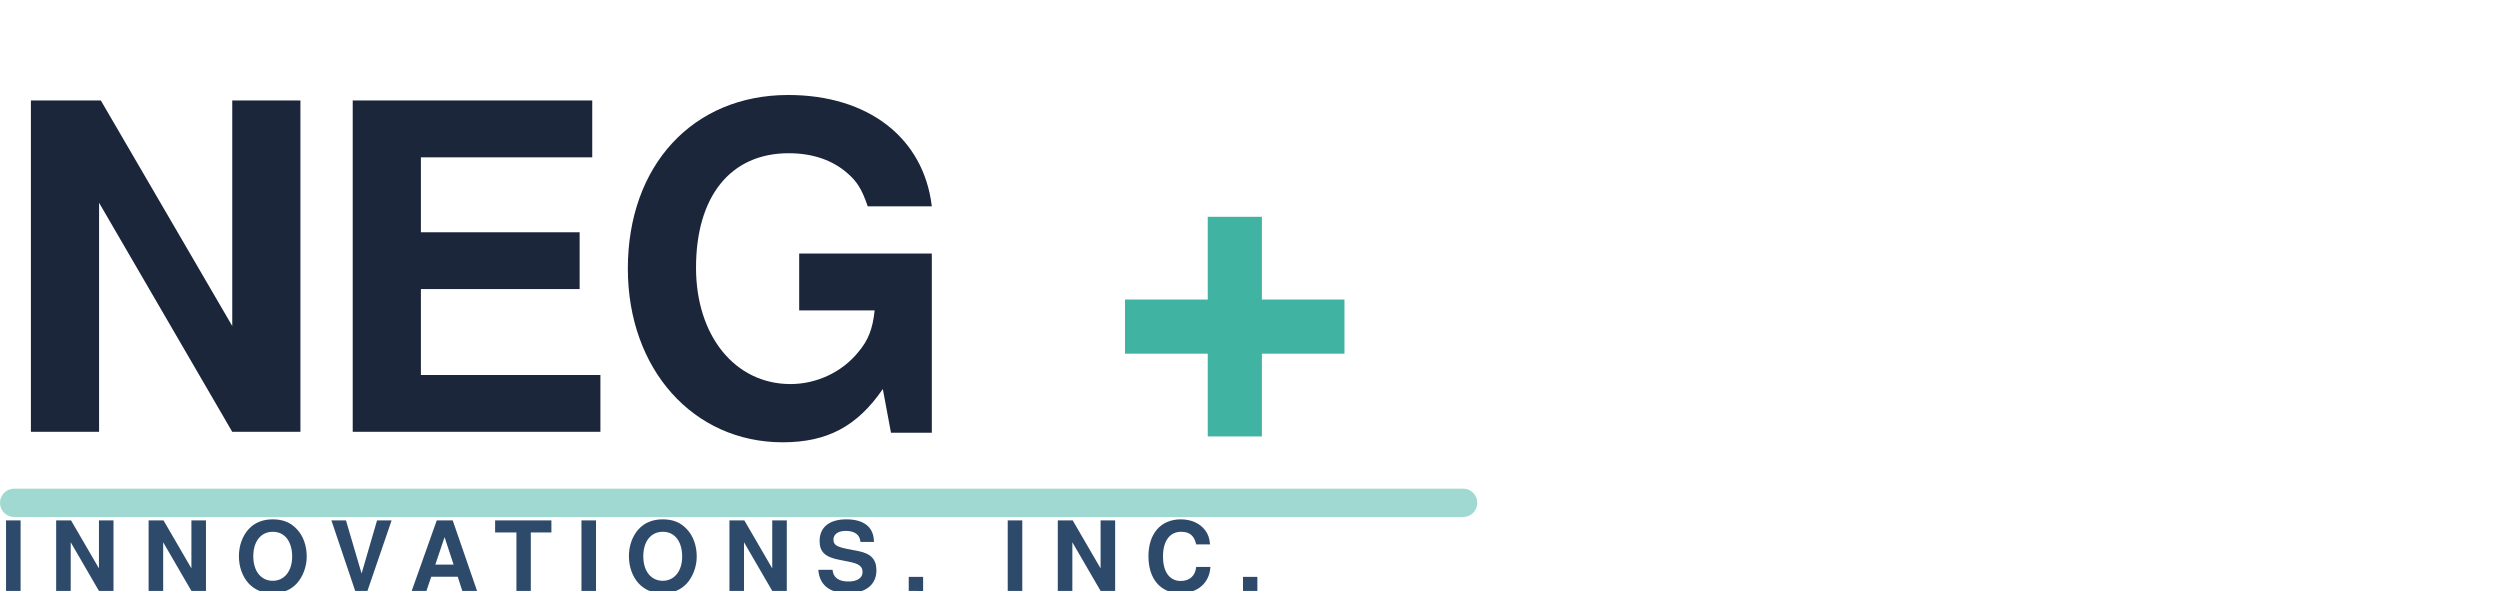
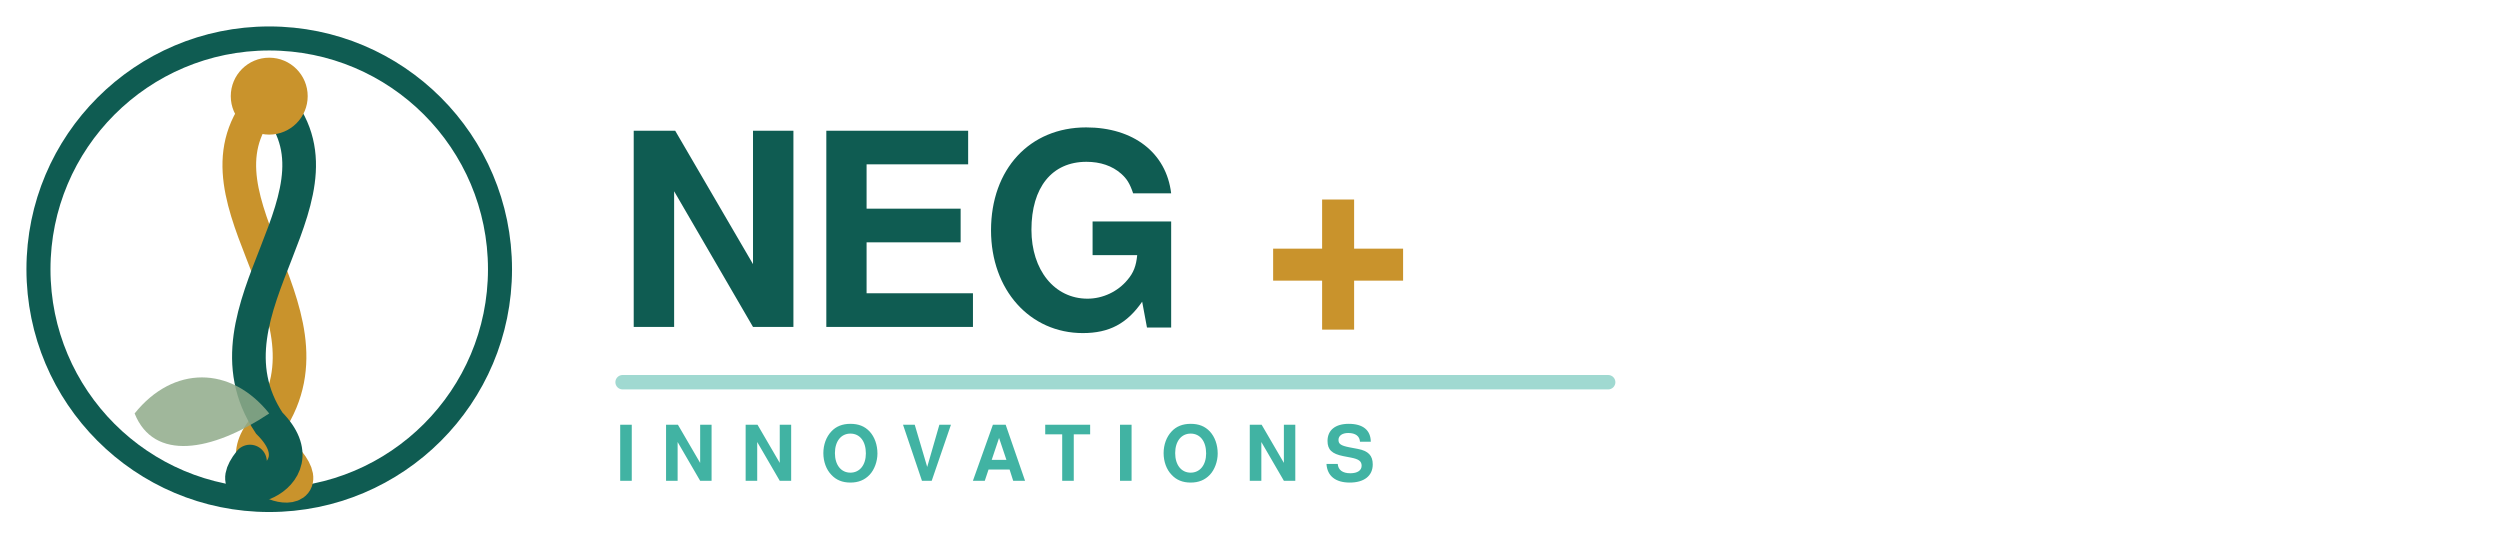
- <svg xmlns="http://www.w3.org/2000/svg" viewBox="0 0 220 52" width="220" height="52" role="img" aria-label="NEG+ Innovations, Inc.">
-   <text x="0" y="38" font-family="-apple-system, BlinkMacSystemFont, 'Segoe UI', Helvetica, Arial, sans-serif" font-size="40" font-weight="800" letter-spacing="-1" fill="#1B263B">NEG</text>
-   <text x="97" y="38" font-family="-apple-system, BlinkMacSystemFont, 'Segoe UI', Helvetica, Arial, sans-serif" font-size="40" font-weight="800" fill="#41B3A3">+</text>
-   <rect x="0" y="43" width="130" height="2.5" rx="1.25" fill="#41B3A3" opacity="0.5" />
-   <text x="0" y="52" font-family="-apple-system, BlinkMacSystemFont, 'Segoe UI', Helvetica, Arial, sans-serif" font-size="8.5" font-weight="700" letter-spacing="2" fill="#2D4A6B" text-anchor="start">INNOVATIONS, INC.</text>
+ <svg xmlns="http://www.w3.org/2000/svg" viewBox="0 0 260 56" width="260" height="56" role="img" aria-label="NEG+ Innovations, Inc.">
+   <circle cx="28" cy="28" r="24" fill="none" stroke="#0f5c52" stroke-width="2.5" />
+   <path d="M28,10 C18,20 36,32 28,44 C22,50 34,53 30,48" fill="none" stroke="#c9932c" stroke-width="3.5" stroke-linecap="round" />
+   <path d="M28,10 C38,20 20,32 28,44 C34,50 22,53 26,48" fill="none" stroke="#0f5c52" stroke-width="3.5" stroke-linecap="round" />
+   <circle cx="28" cy="10" r="4" fill="#c9932c" />
+   <path d="M14,43 C18,38 24,38 28,43 C22,47 16,48 14,43 Z" fill="#8faa8a" opacity="0.85" />
+   <text x="64" y="34" font-family="-apple-system, BlinkMacSystemFont, 'Segoe UI', Helvetica, Arial, sans-serif" font-size="28" font-weight="800" letter-spacing="-0.5" fill="#0f5c52">NEG</text>
+   <text x="131" y="34" font-family="-apple-system, BlinkMacSystemFont, 'Segoe UI', Helvetica, Arial, sans-serif" font-size="28" font-weight="800" fill="#c9932c">+</text>
+   <rect x="64" y="39" width="104" height="1.5" rx="0.75" fill="#41B3A3" opacity="0.5" />
+   <text x="64" y="50" font-family="-apple-system, BlinkMacSystemFont, 'Segoe UI', Helvetica, Arial, sans-serif" font-size="8" font-weight="700" letter-spacing="2.5" fill="#41B3A3">INNOVATIONS</text>
</svg>
